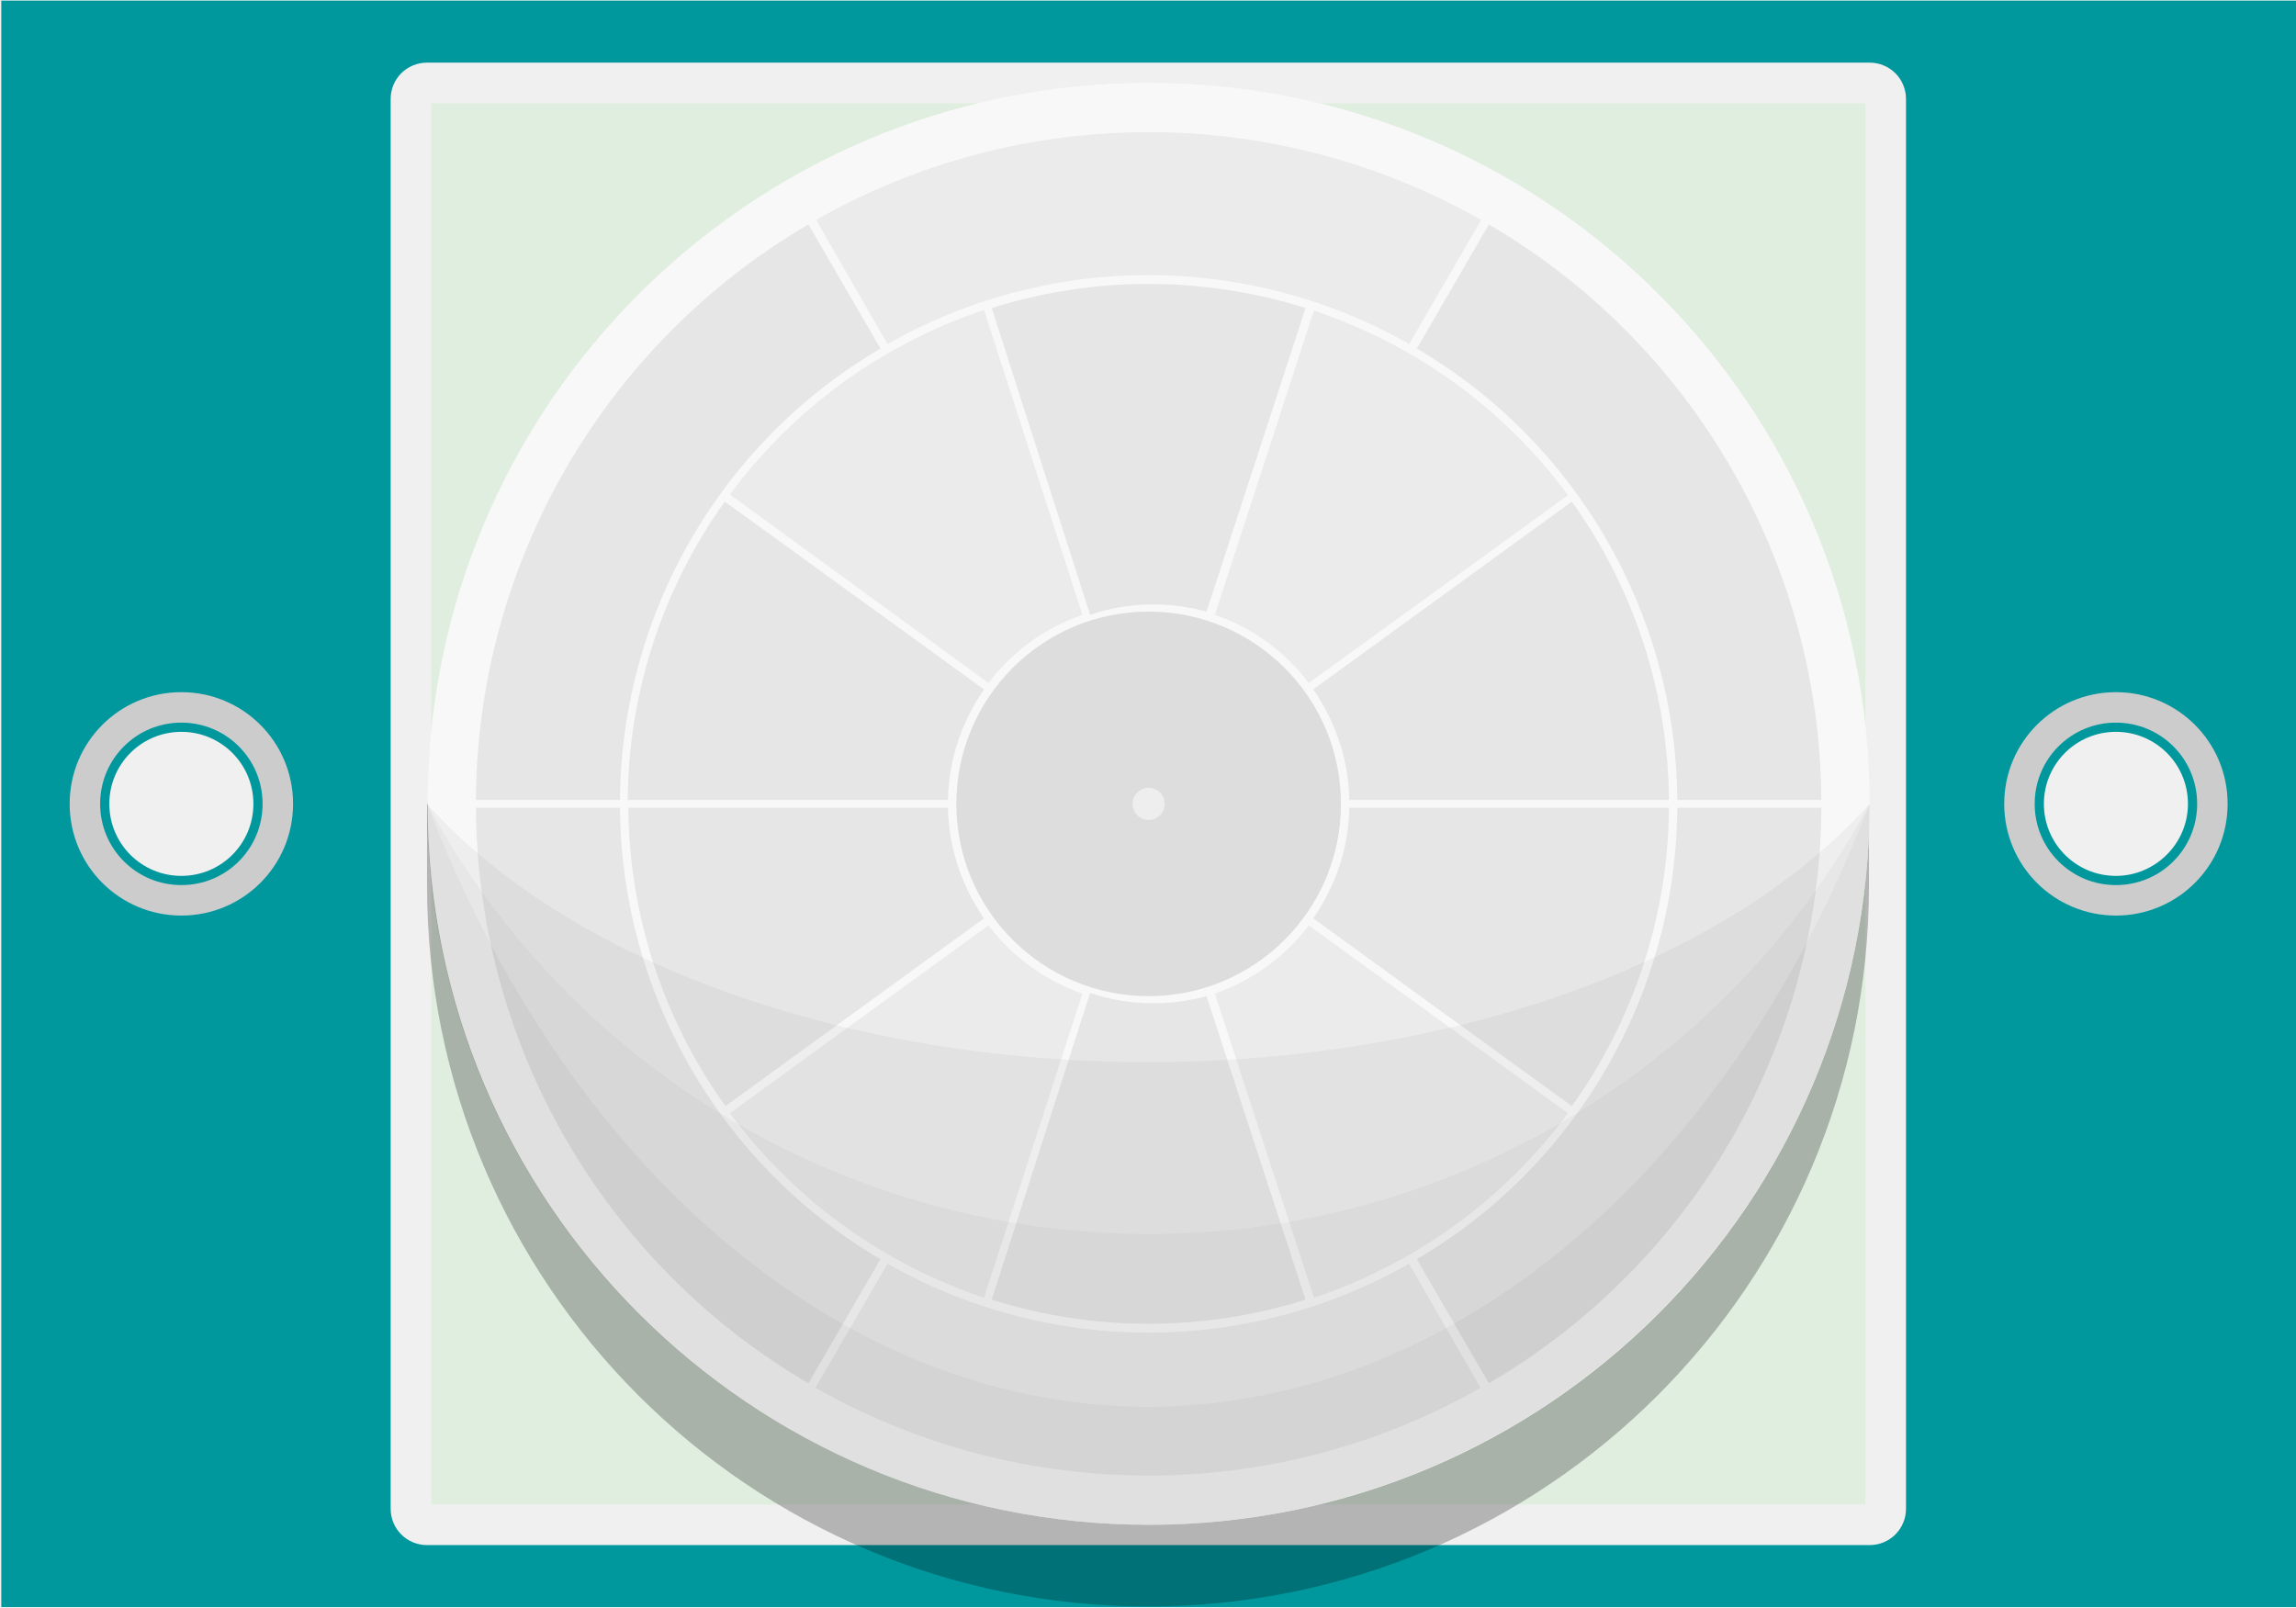
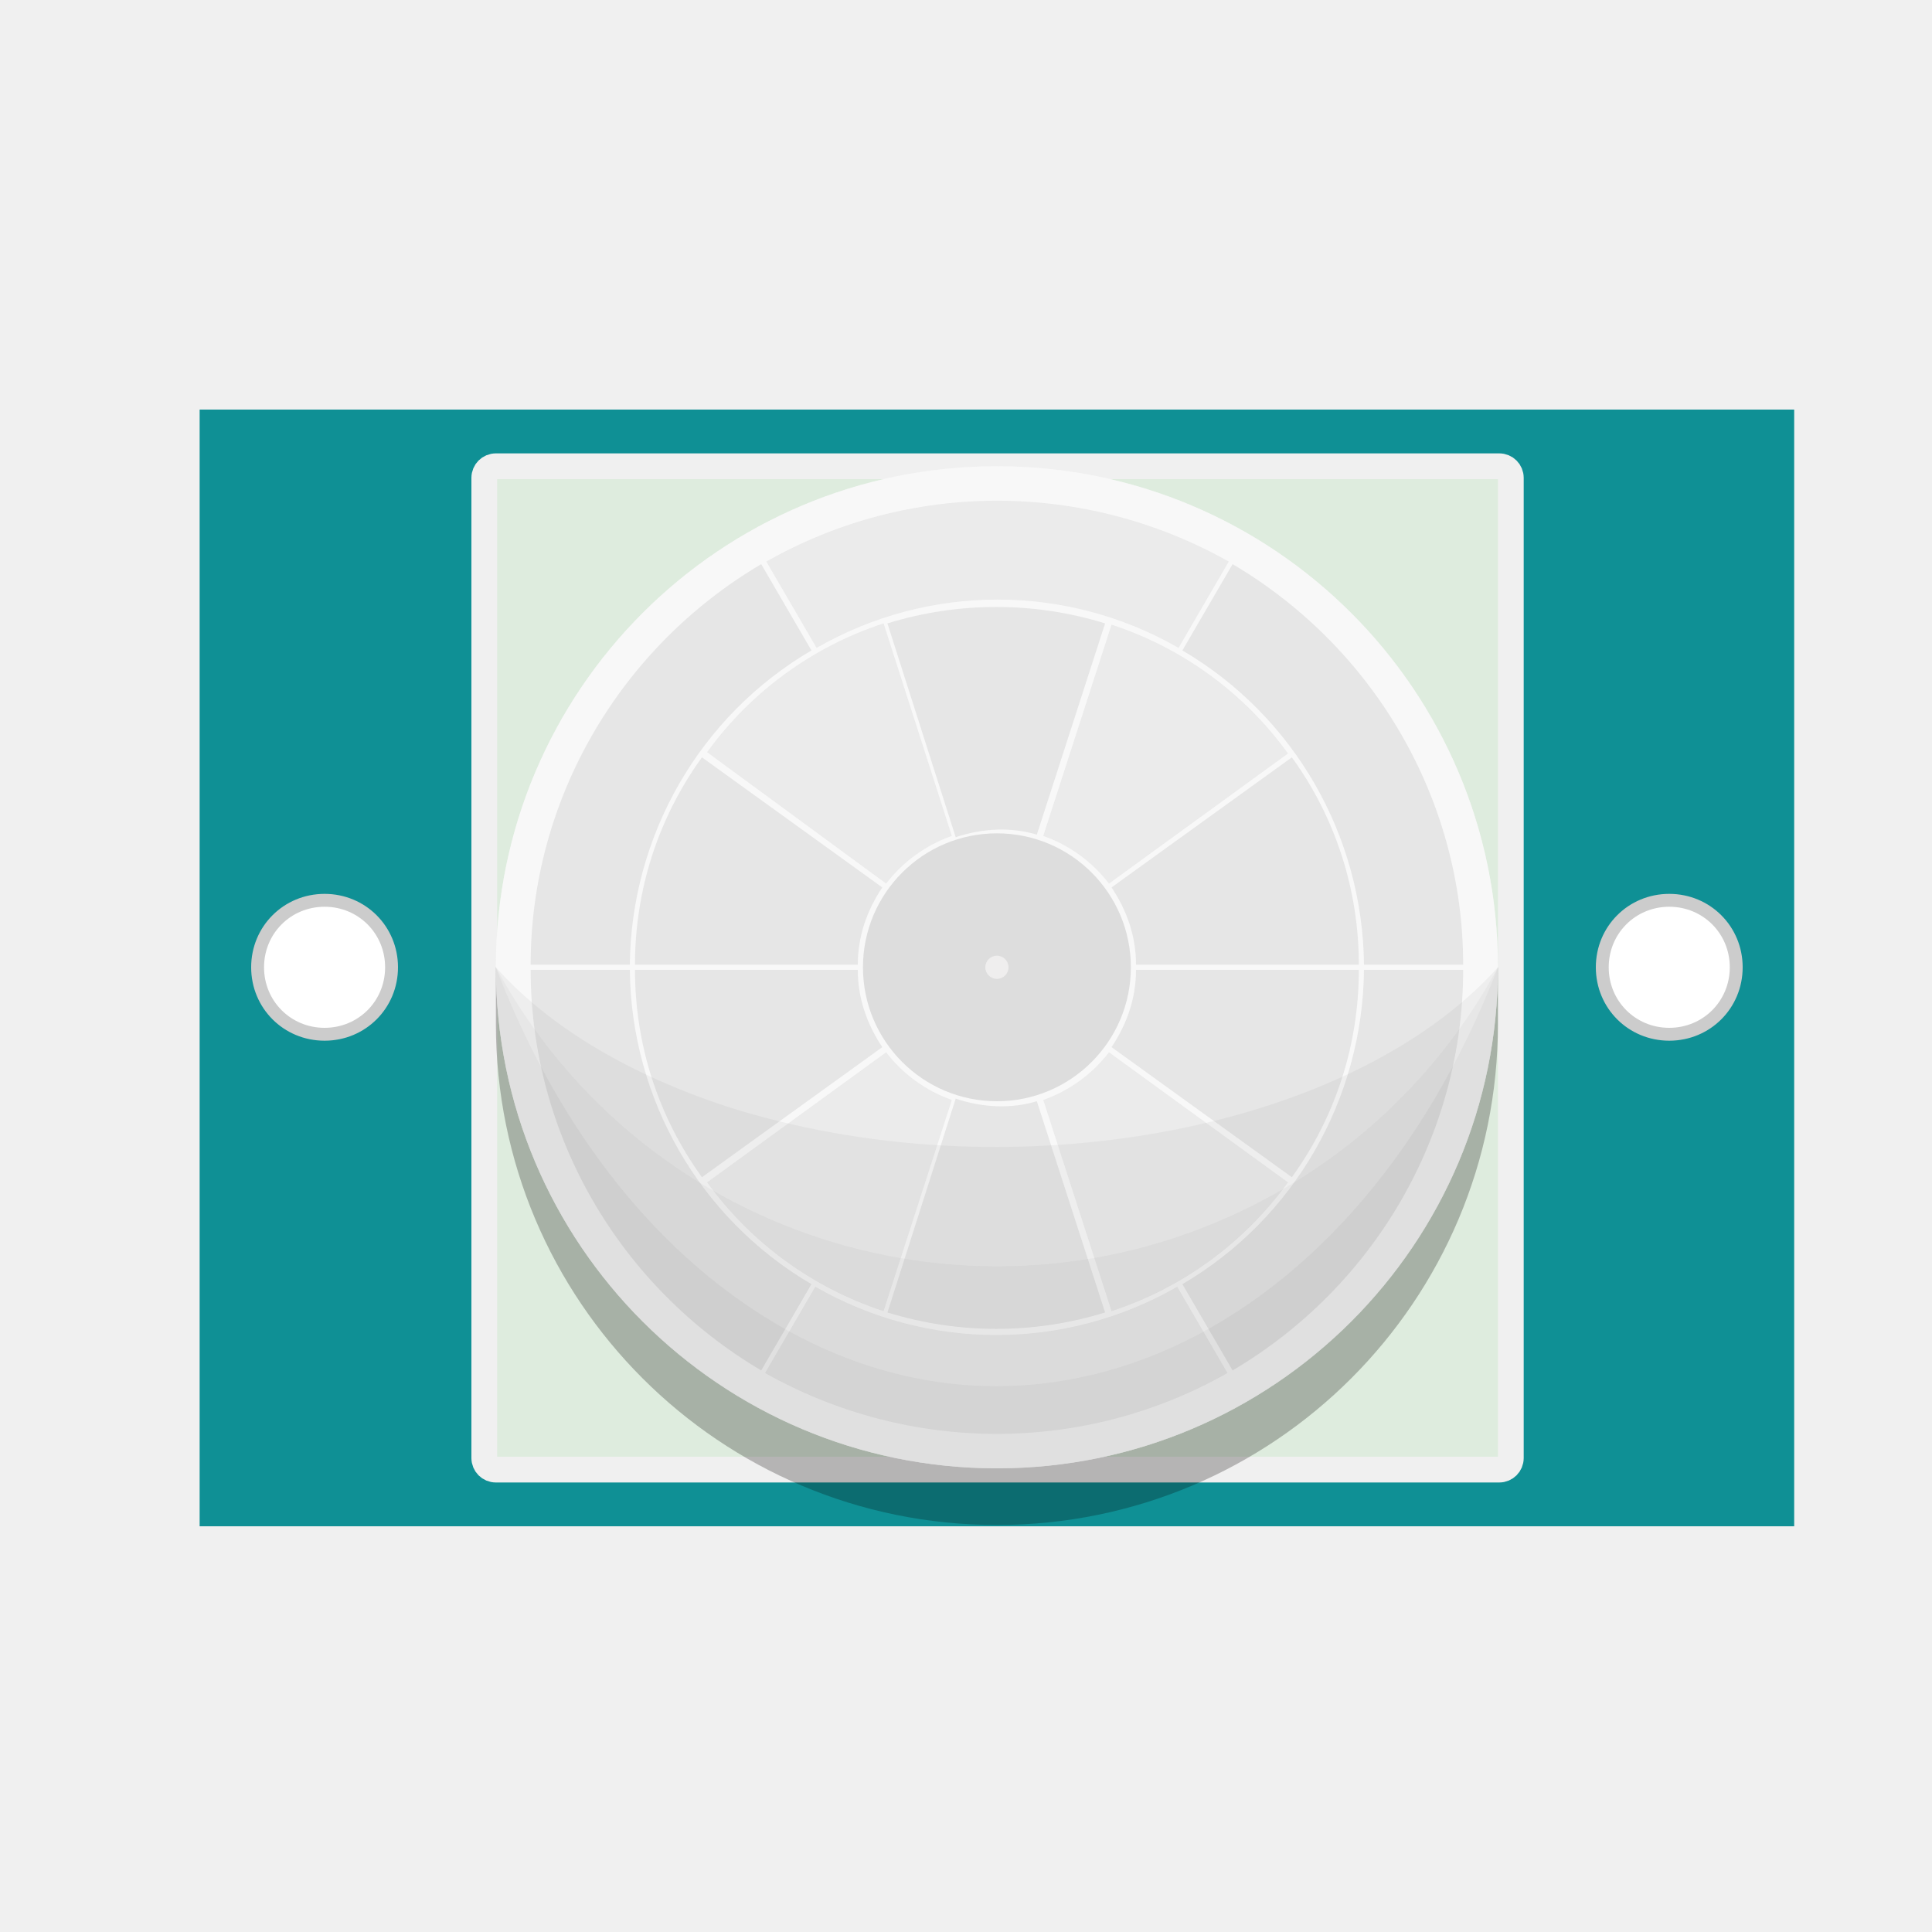
- <svg xmlns="http://www.w3.org/2000/svg" width="357" height="250" viewBox="0 0 357 250">
-   <g fill="none" fill-rule="evenodd">
-     <path d="M.2.1H357v249.8H.2V.1zm340 124.9c0-6.2-5-11.2-11.2-11.2-6.2 0-11.2 5-11.2 11.2 0 6.2 5 11.2 11.2 11.2 6.1 0 11.2-5 11.2-11.2zm-300.8 0c0-6.2-5-11.2-11.2-11.2-6.2 0-11.2 5-11.2 11.2 0 6.2 5 11.2 11.2 11.2 6.2 0 11.2-5 11.2-11.2z" fill="#00979D" fill-rule="nonzero" />
-     <path d="M344 125c0-8.3-6.7-15-15-15s-15 6.7-15 15 6.7 15 15 15 15-6.7 15-15zm-300.8 0c0-8.3-6.7-15-15-15s-15 6.7-15 15 6.7 15 15 15 15-6.7 15-15z" stroke="#CCC" stroke-width="4.739" />
-     <path stroke="#E3E3E3" stroke-width="1.58" d="M159.5 79.1h38.2V47.2h-38.2zM140.3 214.2h76.5v-76.5h-76.5v76.5m0-25.5h76.5m-25.5-50.9v76.5m-25.5-.1v-76.5" />
-     <path d="M66.4 12.9h224.3c1.4 0 2.5 1.1 2.5 2.5v219.2c0 1.4-1.1 2.5-2.5 2.5H66.4c-1.4 0-2.5-1.1-2.5-2.5V15.4c0-1.4 1.1-2.5 2.5-2.5z" stroke="#F0F0F0" stroke-width="6.319" fill="#E0EEE0" fill-rule="nonzero" />
-     <path d="M290.7 125H66.4v12.7c0 61.9 50.2 112.1 112.1 112.1 61.9 0 112.1-50.2 112.1-112.1V125h.1z" fill="#000" fill-rule="nonzero" opacity=".25" />
-     <circle fill="#F8F8F8" fill-rule="nonzero" cx="178.6" cy="125" r="112.1" />
-     <circle fill="#F8F8F8" fill-rule="nonzero" opacity=".5" cx="178.6" cy="125" r="112.1" />
-     <path d="M260.8 124.4c-.2-28.9-15.6-55.6-40.5-70.2l11.2-19.3c31.8 18.6 51.5 52.7 51.7 89.5h-22.4z" fill="#D4D4D4" fill-rule="nonzero" opacity=".5" />
-     <path d="M219.1 53.5a82.02 82.02 0 0 0-81.1 0l-11.1-19.3c32-18.2 71.3-18.2 103.4 0l-11.2 19.3z" fill="#DDD" fill-rule="nonzero" opacity=".5" />
-     <path d="M96.4 124.4c.2-28.9 15.6-55.6 40.5-70.2l-11.2-19.3C93.9 53.5 74.2 87.6 74 124.4h22.4zM96.4 125.6c.2 28.9 15.6 55.6 40.5 70.2l-11.2 19.3c-31.8-18.6-51.5-52.7-51.7-89.5h22.4z" fill="#D4D4D4" fill-rule="nonzero" opacity=".5" />
-     <path d="M138 196.5a82.02 82.02 0 0 0 81.1 0l11.1 19.3c-32 18.2-71.3 18.2-103.4 0l11.2-19.3z" fill="#DDD" fill-rule="nonzero" opacity=".5" />
-     <path d="M260.8 125.6c-.2 28.9-15.6 55.6-40.5 70.2l11.2 19.3c31.8-18.6 51.5-52.7 51.7-89.5h-22.4zM209.8 124.4c-.1-6.2-2.1-12.1-5.6-17.2L244.4 78c9.7 13.5 15 29.8 15.1 46.4h-49.7z" fill="#D4D4D4" fill-rule="nonzero" opacity=".5" />
-     <path d="M203.5 106.2c-3.7-4.9-8.8-8.6-14.6-10.6l15.4-47.3c15.8 5.3 29.6 15.3 39.5 28.7l-40.3 29.2z" fill="#DDD" fill-rule="nonzero" opacity=".5" />
-     <path d="M187.6 95.1c-5.9-1.6-12.2-1.5-18.1.5l-15.3-47.7c15.9-5 32.9-5 48.8 0l-15.4 47.2z" fill="#D4D4D4" fill-rule="nonzero" opacity=".5" />
-     <path d="M153.7 106.2c3.7-4.9 8.8-8.6 14.6-10.6L153 48.2c-15.8 5.3-29.6 15.3-39.5 28.7l40.2 29.3z" fill="#DDD" fill-rule="nonzero" opacity=".5" />
-     <path d="M147.4 124.4c.1-6.2 2.1-12.1 5.6-17.2L112.7 78c-9.7 13.5-15 29.8-15.1 46.4h49.8z" fill="#D4D4D4" fill-rule="nonzero" opacity=".5" />
-     <path d="M153.7 143.9c3.7 4.9 8.8 8.6 14.6 10.6L153 201.8c-15.8-5.3-29.6-15.3-39.5-28.7l40.2-29.2zM203.5 143.9c-3.7 4.9-8.8 8.6-14.6 10.6l15.4 47.3c15.8-5.3 29.6-15.3 39.5-28.7l-40.3-29.2z" fill="#DDD" fill-rule="nonzero" opacity=".5" />
-     <path d="M187.6 154.9c-5.9 1.6-12.2 1.5-18.1-.5l-15.3 47.7c15.9 5 32.9 5 48.8 0l-15.4-47.2zM147.4 125.6c.1 6.2 2.1 12.1 5.6 17.2L112.8 172c-9.7-13.5-15-29.8-15.1-46.4h49.7zM209.8 125.6c-.1 6.2-2.1 12.1-5.6 17.2l40.2 29.2c9.7-13.5 15-29.8 15.1-46.4h-49.7z" fill="#D4D4D4" fill-rule="nonzero" opacity=".5" />
-     <circle fill="#DDD" fill-rule="nonzero" cx="178.6" cy="125" r="29.9" />
-     <circle fill="#EEE" fill-rule="nonzero" cx="178.6" cy="125" r="2.5" />
-     <path d="M290.7 125C257.3 162.2 180 176 118 156c-21.9-7.1-39.8-17.8-51.6-31 33.4 61.9 110.7 85 172.7 51.6 21.9-11.8 39.8-29.7 51.6-51.6z" fill="#000" fill-rule="nonzero" opacity=".04" />
-     <path d="M290.7 125C257.3 211.7 180 244.1 118 197.3c-21.9-16.5-39.8-41.6-51.6-72.3 33.4 61.9 110.7 85 172.7 51.6 21.9-11.8 39.8-29.7 51.6-51.6z" fill="#000" fill-rule="nonzero" opacity=".07" />
-     <path d="M290.7 125C257.3 211.7 180 244.1 118 197.3c-21.9-16.5-39.8-41.6-51.6-72.3 0 61.9 50.2 112.1 112.1 112.1 61.9 0 112.2-50.2 112.2-112.1z" fill="#000" fill-rule="nonzero" opacity=".1" />
-     <path d="M.2.1H357v249.8H.2V.1zm340 124.9c0-6.2-5-11.2-11.2-11.2-6.2 0-11.2 5-11.2 11.2 0 6.2 5 11.2 11.2 11.2 6.1 0 11.2-5 11.2-11.2zm-300.8 0c0-6.2-5-11.2-11.2-11.2-6.2 0-11.2 5-11.2 11.2 0 6.2 5 11.2 11.2 11.2 6.2 0 11.2-5 11.2-11.2z" fill="none" />
-   </g>
+ <svg xmlns="http://www.w3.org/2000/svg" id="图层_1" viewBox="0 0 150 150">
+   <style>
+     .st7,.st8{opacity:.5;fill:#d4d4d4;enable-background:new}.st8{fill:#ddd}
+   </style>
+   <path fill="#0f9095" d="M15.5 31.8h123.8v86.7H15.5V31.8zm118 43.3c0-2.2-1.7-3.9-3.9-3.9s-3.9 1.7-3.9 3.9 1.7 3.9 3.9 3.9c2.1 0 3.9-1.7 3.9-3.9zm-104.4 0c0-2.2-1.7-3.9-3.9-3.9s-3.9 1.7-3.9 3.9S23 79 25.2 79s3.9-1.7 3.9-3.9z" />
+   <path fill="#fff" stroke="#ccc" d="M134.8 75.1c0-2.9-2.3-5.2-5.2-5.2-2.9 0-5.2 2.3-5.2 5.2s2.3 5.2 5.2 5.2c2.9 0 5.2-2.3 5.2-5.2zm-104.4 0c0-2.9-2.3-5.2-5.2-5.2S20 72.2 20 75.1s2.3 5.2 5.2 5.2 5.2-2.3 5.2-5.2z" />
+   <path fill="none" stroke="#e4e3e3" stroke-width="1.58" d="M70.8 59.2H84V48.1H70.8v11.1zm-6.7 46.9h26.6V79.5H64.1v26.6m0-8.9h26.6m-8.9-17.6v26.6m-8.8-.1V79.5" />
+   <path fill="#deecde" stroke="#f0f0f0" stroke-width="2" d="M38.5 36.2h77.9c.5 0 .9.4.9.9v76.1c0 .5-.4.9-.9.9H38.5c-.5 0-.9-.4-.9-.9V37.1c0-.5.4-.9.9-.9z" />
+   <path fill="#040000" d="M116.3 75.1H38.5v4.4c0 21.5 17.4 38.9 38.9 38.9s38.9-17.4 38.9-38.9v-4.4z" opacity=".25" />
+   <circle cx="77.4" cy="75.1" r="38.9" fill="#f8f8f8" />
+   <circle cx="77.4" cy="75.1" r="38.9" fill="#f8f8f8" opacity=".5" />
+   <path d="M105.9 74.9c-.1-10-5.4-19.3-14.1-24.4l3.9-6.7c11 6.5 17.9 18.3 17.9 31.1h-7.7z" class="st7" />
+   <path d="M91.5 50.3c-8.7-5-19.4-5-28.1 0l-3.9-6.7c11.1-6.3 24.7-6.3 35.9 0l-3.9 6.7z" class="st8" />
+   <path d="M48.9 74.9c.1-10 5.4-19.3 14.1-24.4l-3.9-6.7c-11 6.5-17.9 18.3-17.9 31.1h7.7zm0 .4c.1 10 5.4 19.3 14.1 24.4l-3.9 6.7c-11-6.5-17.9-18.3-17.9-31.1h7.7z" class="st7" />
+   <path d="M63.3 99.9c8.7 5 19.4 5 28.1 0l3.9 6.7c-11.1 6.3-24.7 6.3-35.9 0l3.9-6.7z" class="st8" />
+   <path d="M105.9 75.3c-.1 10-5.4 19.3-14.1 24.4l3.9 6.7c11-6.5 17.9-18.3 17.9-31.1h-7.7zm-17.7-.4c0-2.2-.7-4.2-1.9-6l14-10.1c3.4 4.7 5.2 10.3 5.2 16.1H88.2z" class="st7" />
+   <path d="M86.1 68.6c-1.3-1.7-3.1-3-5.1-3.7l5.3-16.4c5.5 1.8 10.3 5.3 13.7 10L86.1 68.6z" class="st8" />
+   <path d="M80.5 64.8c-2-.6-4.2-.5-6.3.2l-5.3-16.6c5.5-1.7 11.4-1.7 16.9 0l-5.3 16.4z" class="st7" />
+   <path d="M68.8 68.6c1.3-1.7 3.1-3 5.1-3.7l-5.3-16.5c-5.5 1.8-10.3 5.3-13.7 10l13.9 10.2z" class="st8" />
+   <path d="M66.6 74.9c0-2.2.7-4.2 1.9-6l-14-10.1c-3.4 4.7-5.2 10.3-5.2 16.1h17.3z" class="st7" />
+   <path d="M68.8 81.7c1.3 1.7 3.1 3 5.1 3.7l-5.3 16.4c-5.5-1.8-10.3-5.3-13.7-10l13.9-10.1zm17.3 0c-1.3 1.7-3.1 3-5.1 3.7l5.3 16.4c5.5-1.8 10.3-5.3 13.7-10L86.1 81.7z" class="st8" />
+   <path d="M80.5 85.5c-2 .6-4.2.5-6.3-.2l-5.3 16.6c5.5 1.7 11.4 1.7 16.9 0l-5.3-16.4zM66.6 75.3c0 2.2.7 4.2 1.9 6l-14 10.1c-3.4-4.7-5.2-10.3-5.2-16.1h17.3zm21.6 0c0 2.2-.7 4.2-1.9 6l14 10.1c3.4-4.7 5.2-10.3 5.2-16.1H88.2z" class="st7" />
+   <circle cx="77.4" cy="75.1" r="10.4" fill="#ddd" />
+   <circle cx="77.4" cy="75.1" r=".9" fill="#efeeee" />
+   <path fill="#040000" d="M116.3 75.1C104.7 88 77.9 92.8 56.4 85.9c-7.6-2.5-13.8-6.2-17.9-10.8C50.1 96.6 76.9 104.6 98.4 93c7.6-4.1 13.8-10.3 17.9-17.9z" opacity=".04" />
+   <path fill="#040000" d="M116.3 75.1c-11.6 30.1-38.4 41.3-59.9 25.1-7.6-5.7-13.8-14.4-17.9-25.1C50.1 96.6 76.9 104.6 98.4 93c7.6-4.1 13.8-10.3 17.9-17.9z" opacity=".07" />
+   <path fill="#040000" d="M116.3 75.1c-11.6 30.1-38.4 41.3-59.9 25.1-7.6-5.7-13.8-14.4-17.9-25.1 0 21.5 17.4 38.9 38.9 38.9s38.9-17.4 38.9-38.9z" opacity=".1" />
</svg>
